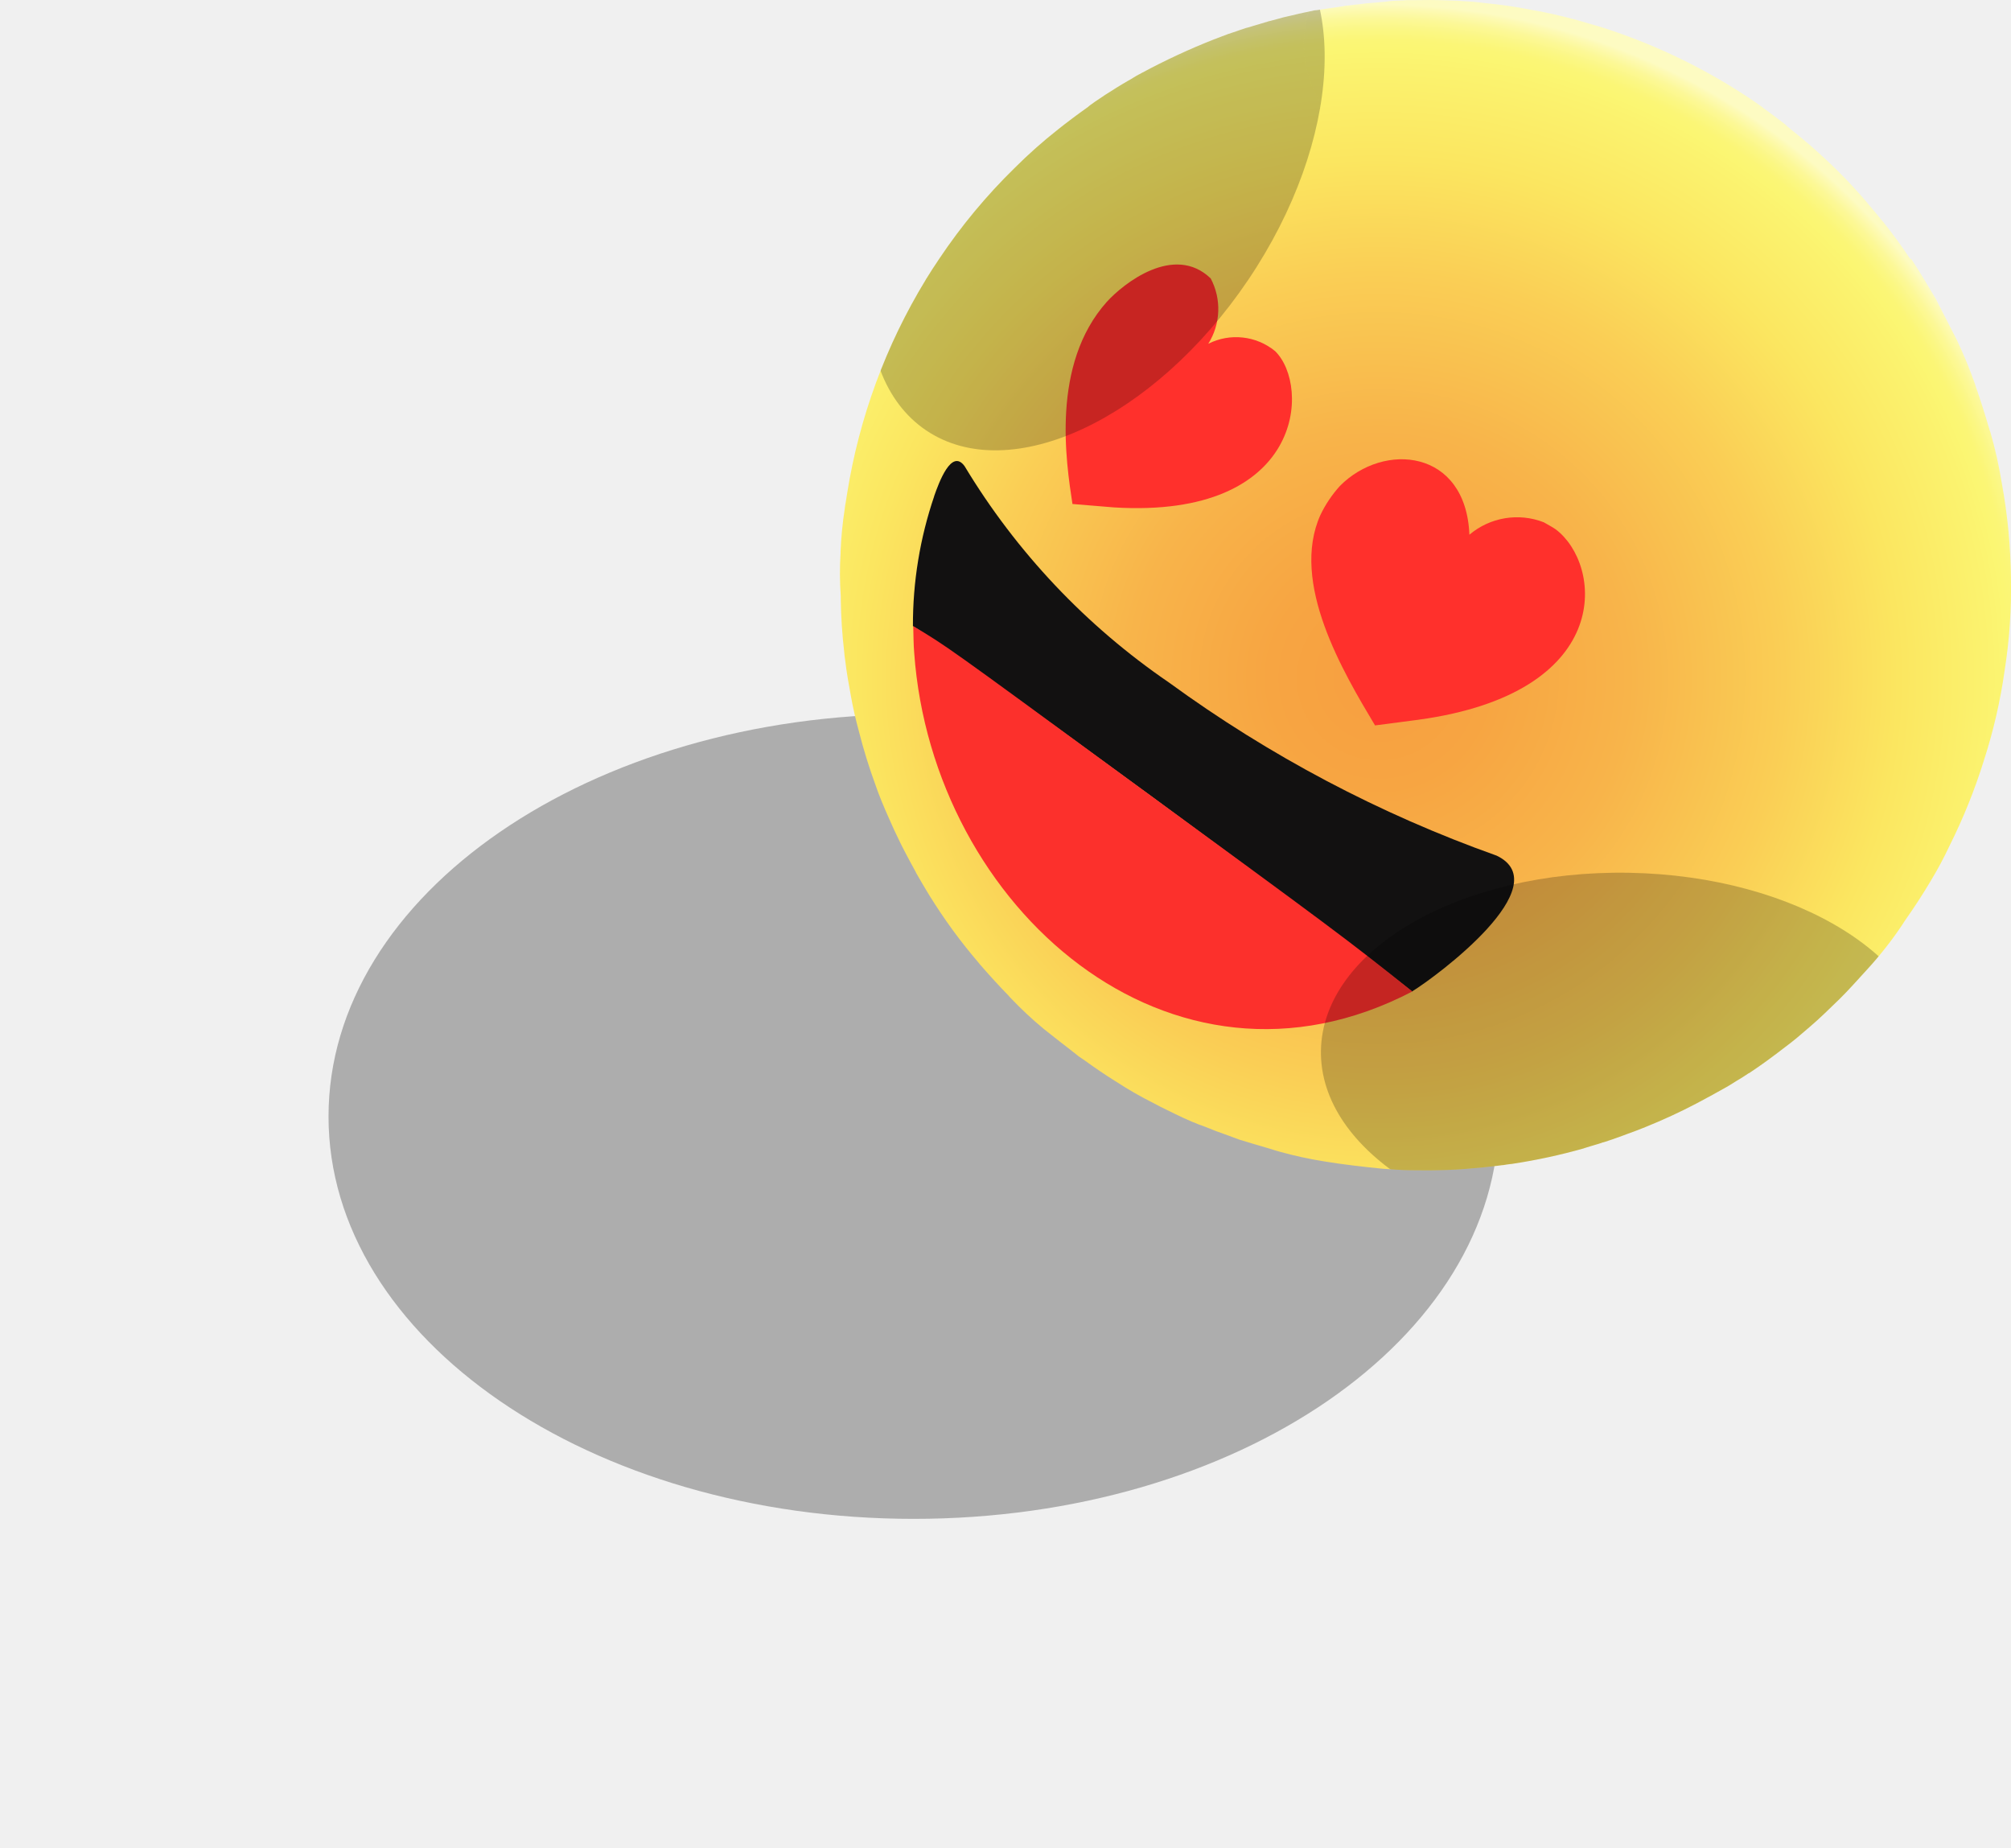
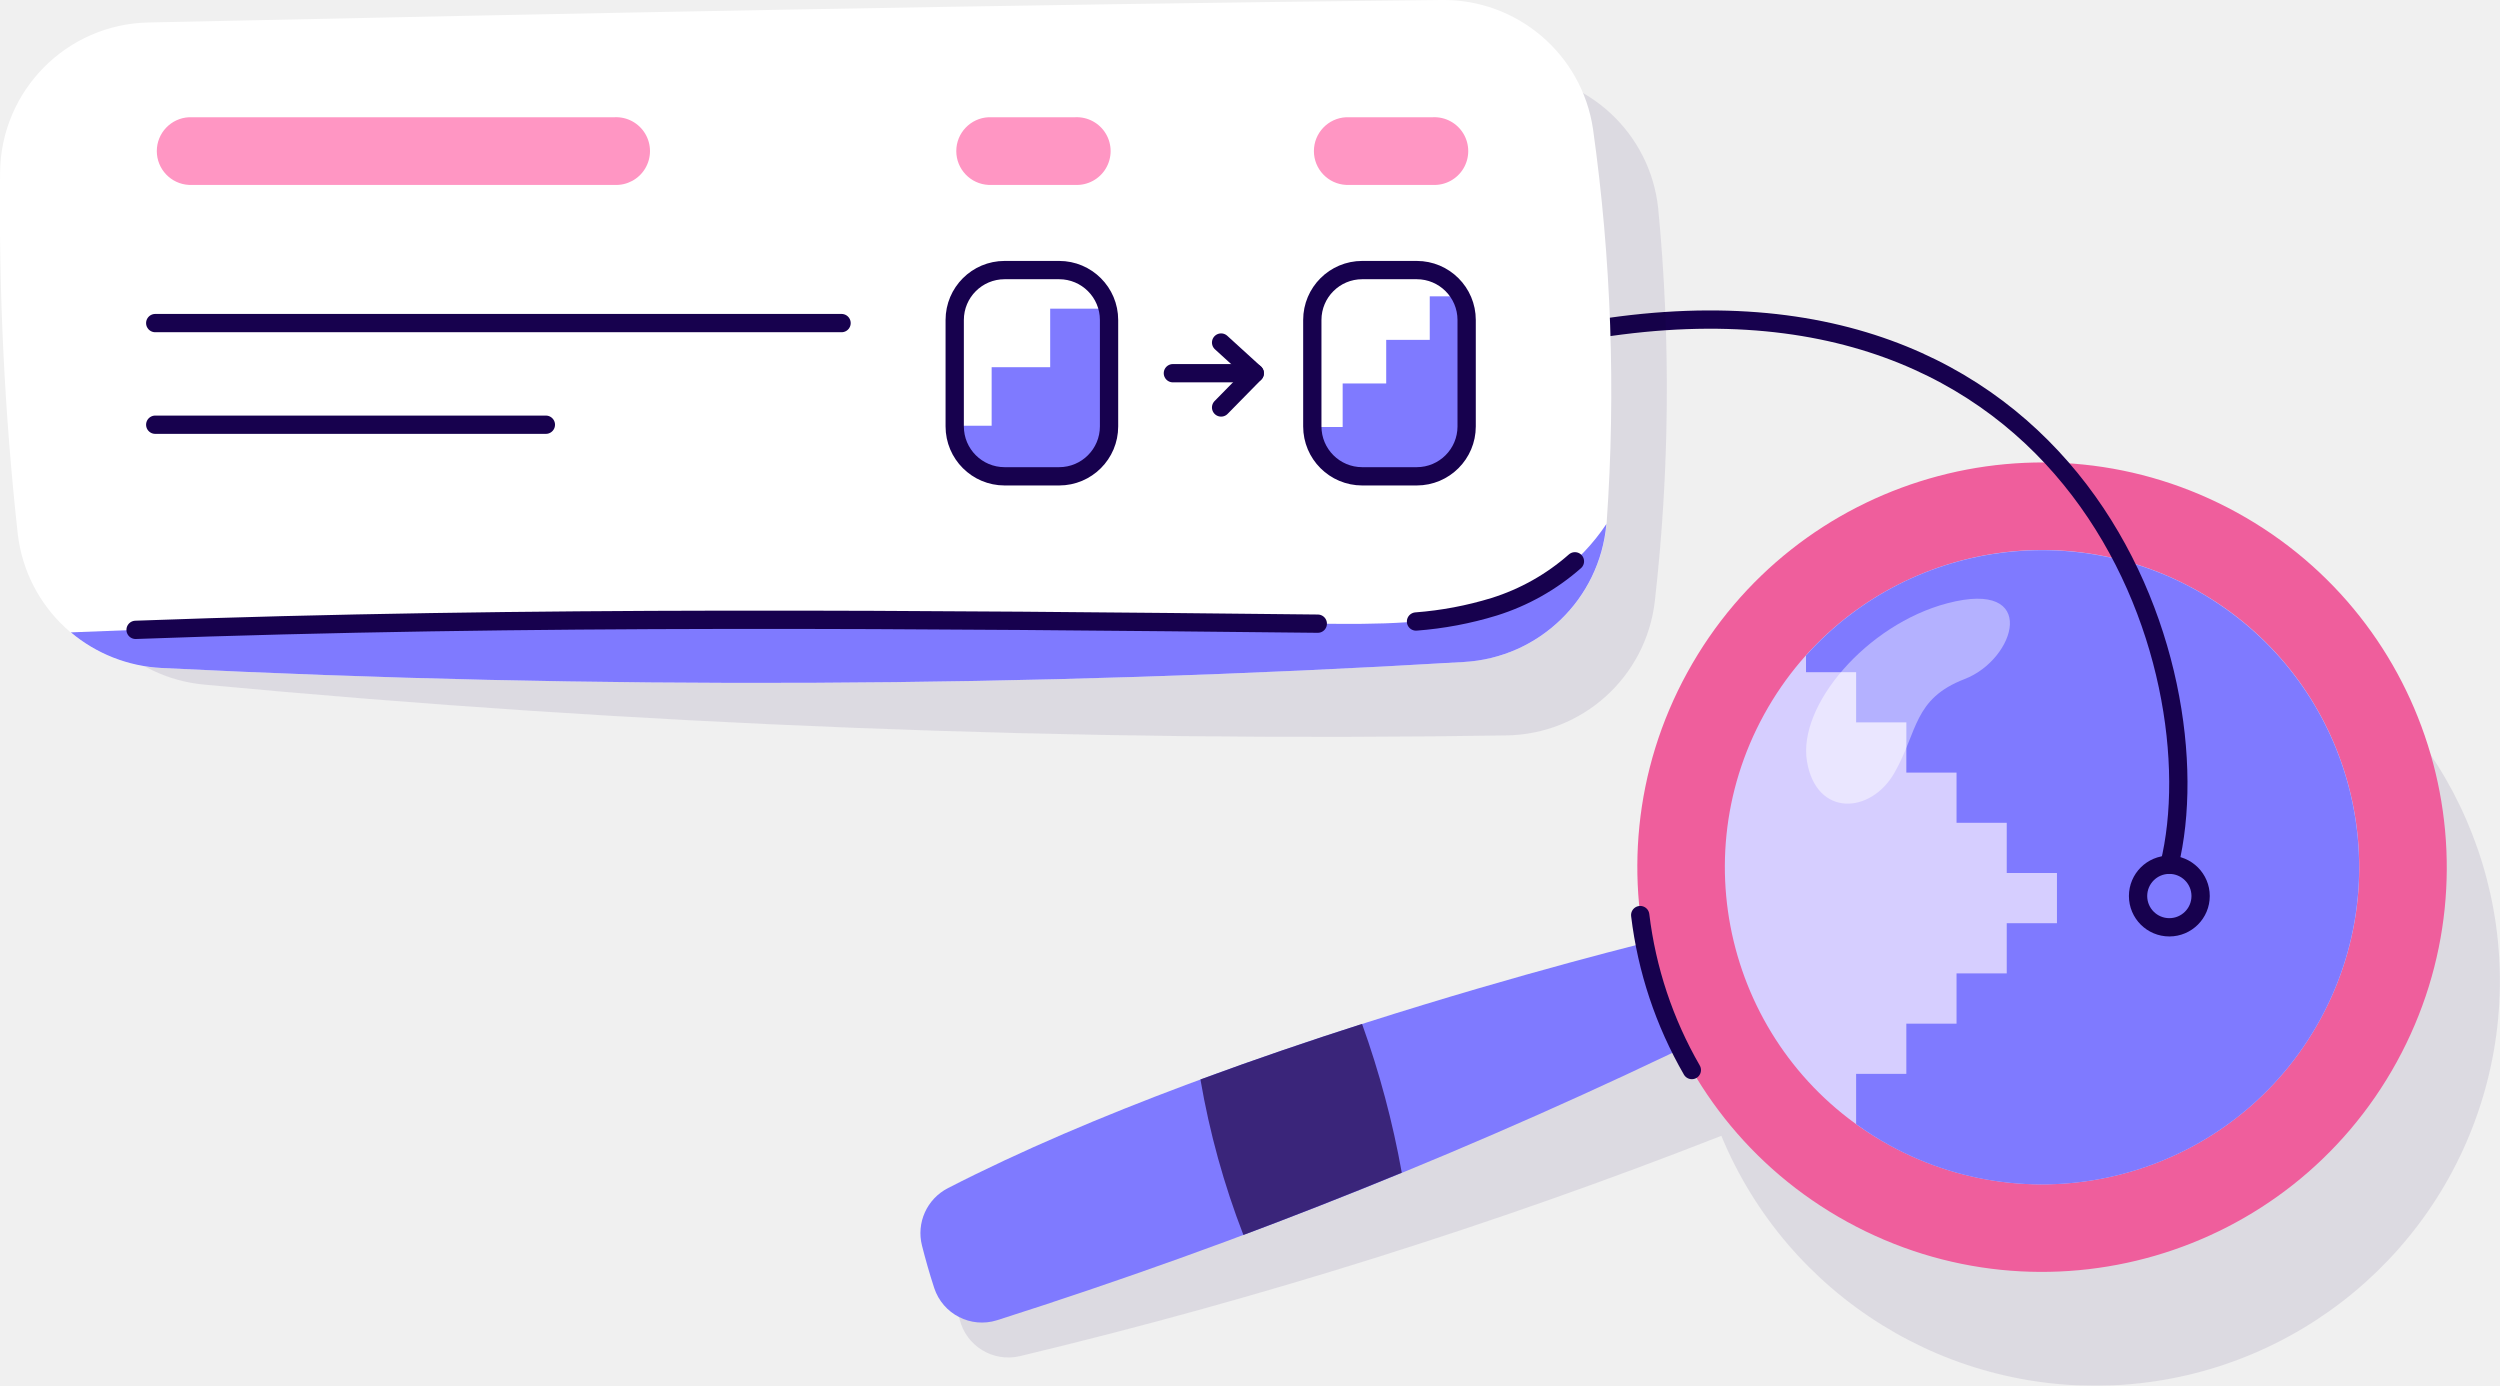
- <svg xmlns="http://www.w3.org/2000/svg" xmlns:xlink="http://www.w3.org/1999/xlink" width="82.478" height="75.758" viewBox="0 0 82.478 75.758">
+ <svg xmlns="http://www.w3.org/2000/svg" id="Grupo_1103866" data-name="Grupo 1103866" width="136.667" height="75.756" viewBox="0 0 136.667 75.756">
  <defs>
-     <radialGradient id="radial-gradient" cx="0.471" cy="0.58" r="0.575" gradientTransform="matrix(-0.999, -0.004, -0.004, 1, 0.933, 0.001)" gradientUnits="objectBoundingBox">
-       <stop offset="0" stop-color="#f79f40" />
-       <stop offset="0.163" stop-color="#f7a542" />
-       <stop offset="0.371" stop-color="#f8b44a" />
-       <stop offset="0.601" stop-color="#face55" />
-       <stop offset="0.771" stop-color="#fbe660" />
-       <stop offset="0.91" stop-color="#fbf36f" />
-       <stop offset="0.932" stop-color="#fbf672" />
-       <stop offset="0.947" stop-color="#fbf676" />
-       <stop offset="0.962" stop-color="#fbf783" />
-       <stop offset="0.978" stop-color="#fcf897" />
-       <stop offset="0.994" stop-color="#fdfab4" />
-       <stop offset="1" stop-color="#fdfbc2" />
-     </radialGradient>
    <clipPath id="clip-path">
-       <path id="Trazado_116496" data-name="Trazado 116496" d="M52.65,29.84v-.06c0-.11-.03-.77-.15-1.75-.01-.09-.02-.17-.03-.26-.02-.12-.04-.25-.06-.38a23.894,23.894,0,0,0-3.15-8.77c0-.01-.01-.01-.01-.02-.17-.29-.35-.57-.54-.85h0a23.353,23.353,0,0,0-3.06-3.74,20.449,20.449,0,0,0-1.77-1.6c-.39-.32-.78-.62-1.19-.91a.265.265,0,0,1-.06-.05l-.05-.04-.21-.15c-.26-.18-.55-.37-.86-.57h0c-.01-.01-.02-.01-.03-.02-.15-.09-.3-.19-.47-.28-.07-.04-.15-.09-.22-.13s-.12-.07-.19-.11a1.092,1.092,0,0,0-.15-.08,25.413,25.413,0,0,0-2.93-1.4c-.26-.11-.47-.18-.58-.23l-.18-.07-.18-.07c-.01,0-.02-.01-.03-.01l-.04-.01-.3-.1-.04-.01c-.01,0-.03-.01-.04-.01l-.2-.07a2.759,2.759,0,0,0-.27-.08l-.23-.07c-.04-.01-.09-.03-.13-.04-.01,0-.03-.01-.04-.01s-.03-.01-.05-.01a.636.636,0,0,1-.07-.02l-.26-.07-.22-.06c-.07-.02-.14-.03-.21-.05h-.01l-.13-.03-.25-.06-.18-.04a2.049,2.049,0,0,0-.24-.05c-.01,0-.03-.01-.04-.01-.06-.01-.12-.03-.18-.04l-.11-.02-.13-.03h-.02l-.04-.01c-.02,0-.05-.01-.07-.01a1.766,1.766,0,0,1-.2-.04.6.6,0,0,0-.12-.02h0a2.068,2.068,0,0,1-.22-.04l-.19-.03c-.03-.01-.07-.01-.11-.02a.985.985,0,0,0-.17-.02,1,1,0,0,0-.16-.02l-.27-.03-.25-.03c-.03,0-.05-.01-.08-.01h-.02a1.641,1.641,0,0,0-.23-.02l-.34-.03c-.08-.01-.16-.01-.23-.02-.09-.01-.17-.01-.26-.02s-.18-.01-.27-.02A.97.97,0,0,1,29.76,7h-.37c-.48-.01-.96-.01-1.45,0-.11,0-.21,0-.31.01s-.22.01-.32.02c-.07,0-.13.01-.19.01-.16.01-.31.02-.46.04-.05,0-.11.01-.16.01-.22.02-.43.04-.64.07-.1.01-.2.02-.3.04h-.01c-.02,0-.04.01-.06.01q-.24.03-.45.06c-.11.02-.23.04-.34.05-.26.04-.47.08-.61.11-.7.14-1.38.3-2.06.5-.41.11-.77.22-1.21.38a24.021,24.021,0,0,0-5.31,2.61h0c-.17.11-.33.22-.49.33a.265.265,0,0,0-.06.05c-.28.2-.56.4-.84.61a.423.423,0,0,1-.07.05l-.02.02-.02.02c-.01.01-.02.02-.03.02s-.02.01-.03.02c-.08.06-.15.12-.23.18-.15.12-.3.24-.44.36-.08.07-.16.13-.24.2-.16.14-.32.27-.46.4l-.02.02-.02.02c-.03.03-.07.06-.1.09-.75.69-1.21,1.19-1.24,1.22-.23.25-.46.51-.69.77-.16.19-.33.38-.5.59-.01.01-.02.03-.04.04l-.03.03c-.34.42-.69.89-1.08,1.46l-.01.01-.01.01c-.01.01-.01.02-.02.02-.18.26-.36.55-.54.86-.16.26-.32.52-.46.75l-.46.88c-.15.29-.29.56-.42.82a16.758,16.758,0,0,0-.76,1.82h0v.01c-.22.6-.42,1.23-.6,1.84l-.01.02a.037.037,0,0,1-.01.03,17.968,17.968,0,0,0-.5,2.13,23.506,23.506,0,0,0-.17,7.66,22.794,22.794,0,0,0,.82,3.68,23.944,23.944,0,0,0,1.38,3.51,15.311,15.311,0,0,0,.75,1.42c.32.56.68,1.11,1.06,1.66.04.07.09.13.13.2a16,16,0,0,0,1.39,1.8c.34.37.78.88,1.14,1.24s.83.82,1.22,1.15h0c.42.37.6.53.99.83q.72.585,1.47,1.08h.01c.16.11.32.22.49.32.19.12.38.24.55.34.09.05.22.13.36.21a.573.573,0,0,1,.07.04c.15.09.33.18.52.29.04.02.09.05.13.07a22.789,22.789,0,0,0,2.12,1c.18.07.42.17.7.28l.24.09.42.15.3.1.11.03c.01,0,.01,0,.02.01l.16.05a2.759,2.759,0,0,0,.27.08l.26.08c.01,0,.02,0,.02.01a22.1,22.1,0,0,0,2.96.66l.09.01c.08.01.17.03.27.04h.03l.23.03.53.06c.24.03.56.05.79.07s.49.03.74.04h.02c.13.01.25.01.37.01.33.01.77,0,1.1.01s.79-.03,1.13-.05c.72-.06,1.68-.17,2.39-.28a18.747,18.747,0,0,0,1.84-.38c.14-.04.28-.08.43-.12.43-.12.87-.25,1.24-.36l.43-.16c.35-.12.69-.25,1.03-.38l.17-.06c.4-.15.89-.38,1.32-.59.19-.09.37-.18.55-.28a15.71,15.71,0,0,0,1.56-.88c.02-.01.03-.02.05-.03.41-.26.82-.52,1.22-.81.09-.06.18-.12.26-.17l.44-.34c.12-.09.23-.18.35-.27l.66-.52a14.289,14.289,0,0,0,1.37-1.26l.03-.03.07-.07c.35-.35.74-.77,1.2-1.29a.138.138,0,0,0,.03-.04h0a20.958,20.958,0,0,0,2.02-2.71c.01-.01.01-.02.02-.03.19-.3.38-.61.57-.95v-.01h0c.08-.14.16-.29.24-.44.11-.2.22-.41.31-.59l.09-.18c.16-.32.31-.65.47-.99.21-.47.41-.94.56-1.36h0c.26-.7.5-1.44.71-2.23.13-.48.25-.96.33-1.41.1-.48.18-.98.25-1.5.02-.12.03-.23.05-.34.08-.69.14-1.41.16-2.14v-.13C52.68,31.04,52.68,30.45,52.65,29.84Z" transform="translate(-4.654 -6.992)" />
+       <rect id="Rectángulo_402528" data-name="Rectángulo 402528" width="136.667" height="75.755" fill="none" />
    </clipPath>
-     <linearGradient id="linear-gradient" x1="-0.166" y1="-323.933" x2="-1.166" y2="-323.933" gradientUnits="objectBoundingBox">
-       <stop offset="0" stop-color="#19b79c" />
-       <stop offset="0.405" stop-color="#1dbb9e" />
-       <stop offset="0.825" stop-color="#2ac8a3" />
-       <stop offset="0.997" stop-color="#31cfa6" />
-     </linearGradient>
-     <linearGradient id="linear-gradient-2" x1="-2.106" y1="-363.238" x2="-3.08" y2="-363.238" xlink:href="#linear-gradient" />
    <clipPath id="clip-path-2">
-       <path id="Trazado_116504" data-name="Trazado 116504" d="M4.652,29.65v-.06a15.757,15.757,0,0,1,.17-1.74,2.335,2.335,0,0,1,.04-.26c.02-.12.04-.25.06-.38a24.088,24.088,0,0,1,3.22-8.75c0-.01.01-.01.01-.02.18-.29.36-.57.55-.85h0a23.39,23.39,0,0,1,3.09-3.72,20.134,20.134,0,0,1,1.78-1.58q.585-.465,1.2-.9a.265.265,0,0,0,.06-.05l.05-.04.21-.15c.26-.18.55-.37.86-.56h0c.01-.01.02-.01.03-.02.15-.09.31-.19.47-.28a2.53,2.53,0,0,0,.22-.13c.06-.04.12-.07.19-.11.05-.03.1-.05.15-.08a27.308,27.308,0,0,1,2.95-1.37c.26-.1.47-.18.58-.22l.18-.06.18-.06c.01,0,.02-.01.03-.01l.05-.02.3-.1.04-.01c.01,0,.03-.01.04-.01l.2-.06c.08-.02.19-.06.27-.08l.23-.07a.647.647,0,0,0,.13-.04c.01,0,.03-.01.04-.01s.03-.01.05-.01a.637.637,0,0,0,.07-.02l.26-.07.22-.06c.07-.02.14-.03.21-.05h.01l.13-.03c.08-.02.18-.04.25-.06l.18-.04c.08-.02.16-.03.24-.05.01,0,.03-.01.04-.01a1.163,1.163,0,0,0,.18-.04l.11-.01.13-.02h.02l.04-.01c.02,0,.05-.01.07-.01l.2-.03c.04-.01.09-.01.13-.02h0l.22-.03.19-.03a.516.516,0,0,0,.11-.02.985.985,0,0,1,.17-.02c.06-.01.11-.01.16-.02l.27-.03.25-.03c.03,0,.05-.01.08-.01h.02c.07-.01.15-.01.23-.02l.34-.03c.08-.01.16-.01.23-.02a1.569,1.569,0,0,1,.24-.03,2.437,2.437,0,0,1,.27-.01.86.86,0,0,1,.16-.01l.15-.01h.24c.49-.01.97-.01,1.45.01.11,0,.21.01.31.01s.22.01.32.02c.07,0,.13.01.19.01.16.01.31.02.46.04.05.01.11.01.16.02.22.02.43.05.64.07.1.01.2.03.3.04h.01c.02,0,.04.01.06.01.16.02.31.05.45.07l.34.06c.26.05.47.09.6.11.69.14,1.38.31,2.06.52.41.11.76.23,1.21.39a24.178,24.178,0,0,1,5.28,2.65h0c.16.11.33.22.49.34a.265.265,0,0,1,.06.05c.28.2.56.41.83.62a.424.424,0,0,0,.07.05l.02.02.02.02.03.03c.01.01.02.01.02.02.08.06.15.12.22.18.15.12.3.24.44.36.08.07.16.14.24.2.16.14.31.28.46.41l.02.02.02.02c.03.03.07.06.1.09.75.69,1.2,1.2,1.23,1.23.23.25.46.51.68.78.16.19.32.38.49.59.01.01.02.03.04.04l.02.03c.33.42.69.89,1.07,1.47l.04.01.01.01c.01.01.01.02.02.02.17.26.36.56.54.86.16.26.31.53.45.75l.45.88c.15.29.29.56.42.82a18.431,18.431,0,0,1,.75,1.83h0v.01c.21.6.41,1.23.59,1.85l.01.02a.037.037,0,0,0,.01.03,17.59,17.59,0,0,1,.48,2.14,22.71,22.71,0,0,1,.37,3.87,21.465,21.465,0,0,1-.26,3.8,21.96,21.96,0,0,1-.85,3.68,23.286,23.286,0,0,1-1.41,3.5,15.244,15.244,0,0,1-.76,1.42c-.33.56-.69,1.11-1.07,1.65-.04.07-.09.13-.13.2a15.2,15.2,0,0,1-1.41,1.79c-.34.37-.79.88-1.15,1.23s-.84.82-1.22,1.14h0c-.43.37-.6.52-1,.82-.49.38-.98.74-1.48,1.07H41.9c-.16.11-.32.21-.49.31-.19.12-.38.24-.55.33-.09.05-.22.12-.36.2a.574.574,0,0,0-.07.04c-.15.08-.33.18-.52.28-.04.02-.09.05-.13.07a23.108,23.108,0,0,1-2.12.98c-.18.07-.42.17-.71.27l-.24.09-.42.15-.3.1-.11.03c-.01,0-.01,0-.02.01l-.16.05c-.08.02-.19.06-.27.08l-.26.08c-.01,0-.02,0-.02.01a23.962,23.962,0,0,1-2.96.64l-.09.01c-.08.01-.17.02-.27.04H31.8l-.23.03-.53.06c-.24.02-.56.05-.79.07s-.49.03-.74.04h-.02c-.13,0-.25.01-.37.01-.33.01-.77,0-1.1,0s-.79-.04-1.13-.06c-.72-.07-1.68-.18-2.39-.3a16.281,16.281,0,0,1-1.84-.4c-.14-.04-.28-.08-.43-.13-.43-.12-.87-.26-1.24-.37l-.43-.16c-.35-.12-.69-.25-1.03-.39l-.17-.06c-.4-.15-.88-.38-1.32-.6-.19-.09-.37-.18-.55-.28a15.612,15.612,0,0,1-1.55-.89.219.219,0,0,0-.05-.03c-.41-.26-.81-.53-1.21-.82-.09-.06-.17-.12-.25-.17L14,49.97c-.12-.09-.23-.18-.35-.27l-.66-.52a15.233,15.233,0,0,1-1.36-1.27l-.03-.03-.06-.07c-.34-.35-.74-.78-1.19-1.3a.138.138,0,0,1-.03-.04h0a21.889,21.889,0,0,1-2-2.73c-.01-.01-.01-.02-.02-.03-.18-.3-.37-.61-.56-.95v-.01h0c-.08-.14-.16-.29-.24-.44-.11-.21-.22-.41-.31-.59l-.09-.18c-.16-.32-.31-.65-.46-.99-.21-.47-.41-.95-.55-1.36h0a22.441,22.441,0,0,1-.69-2.23c-.13-.48-.24-.96-.32-1.41-.09-.49-.18-.98-.24-1.5-.02-.12-.03-.23-.04-.34a21.166,21.166,0,0,1-.14-2.14v-.13A13.347,13.347,0,0,1,4.652,29.65Z" transform="translate(-4.627 -6.983)" fill="url(#radial-gradient)" />
+       <rect id="Rectángulo_402527" data-name="Rectángulo 402527" width="136.667" height="75.756" fill="none" />
+     </clipPath>
+     <clipPath id="clip-path-3">
+       <rect id="Rectángulo_402522" data-name="Rectángulo 402522" width="84.75" height="44.248" fill="none" />
+     </clipPath>
+     <clipPath id="clip-path-4">
+       <rect id="Rectángulo_402523" data-name="Rectángulo 402523" width="11.141" height="11.202" fill="none" />
+     </clipPath>
+     <clipPath id="clip-path-5">
+       <rect id="Rectángulo_402524" data-name="Rectángulo 402524" width="87.819" height="38.144" fill="none" />
    </clipPath>
  </defs>
-   <g id="Grupo_157926" data-name="Grupo 157926" transform="translate(13.474)">
-     <ellipse id="Elipse_4737" data-name="Elipse 4737" cx="24" cy="16.5" rx="24" ry="16.5" transform="translate(0 29.284)" fill="#0b0b0b" opacity="0.292" style="mix-blend-mode: multiply;isolation: isolate" />
-     <path id="Trazado_116493" data-name="Trazado 116493" d="M4.652,29.65v-.06a15.757,15.757,0,0,1,.17-1.74,2.335,2.335,0,0,1,.04-.26c.02-.12.04-.25.06-.38a24.088,24.088,0,0,1,3.22-8.75c0-.01.01-.01.01-.02.18-.29.36-.57.55-.85h0a23.39,23.39,0,0,1,3.09-3.72,20.134,20.134,0,0,1,1.78-1.58q.585-.465,1.2-.9a.265.265,0,0,0,.06-.05l.05-.04.21-.15c.26-.18.55-.37.86-.56h0c.01-.01.02-.01.03-.02.15-.09.31-.19.47-.28a2.53,2.53,0,0,0,.22-.13c.06-.04.12-.07.19-.11.05-.03.1-.05.15-.08a27.308,27.308,0,0,1,2.95-1.37c.26-.1.47-.18.58-.22l.18-.06.18-.06c.01,0,.02-.01.03-.01l.05-.02.3-.1.04-.01c.01,0,.03-.01.04-.01l.2-.06c.08-.02.19-.06.27-.08l.23-.07a.647.647,0,0,0,.13-.04c.01,0,.03-.01.04-.01s.03-.01.05-.01a.637.637,0,0,0,.07-.02l.26-.07.22-.06c.07-.02.14-.03.21-.05h.01l.13-.03c.08-.02.18-.04.25-.06l.18-.04c.08-.02.16-.03.24-.05.01,0,.03-.01.04-.01a1.163,1.163,0,0,0,.18-.04l.11-.01.13-.02h.02l.04-.01c.02,0,.05-.01.07-.01l.2-.03c.04-.01.09-.01.13-.02h0l.22-.03.19-.03a.516.516,0,0,0,.11-.02.985.985,0,0,1,.17-.02c.06-.01.11-.01.16-.02l.27-.03.25-.03c.03,0,.05-.01.08-.01h.02c.07-.01.15-.01.23-.02l.34-.03c.08-.01.16-.01.23-.02a1.569,1.569,0,0,1,.24-.03,2.437,2.437,0,0,1,.27-.01.86.86,0,0,1,.16-.01l.15-.01h.24c.49-.01.97-.01,1.45.01.11,0,.21.01.31.01s.22.01.32.02c.07,0,.13.01.19.01.16.01.31.02.46.04.05.01.11.01.16.02.22.02.43.05.64.07.1.01.2.03.3.04h.01c.02,0,.04.01.06.01.16.02.31.05.45.07l.34.06c.26.05.47.09.6.11.69.14,1.38.31,2.06.52.41.11.76.23,1.21.39a24.178,24.178,0,0,1,5.28,2.65h0c.16.11.33.22.49.34a.265.265,0,0,1,.06.05c.28.2.56.41.83.62a.424.424,0,0,0,.07.05l.02.02.02.02.03.03c.01.01.02.01.02.02.08.06.15.12.22.18.15.12.3.24.44.36.08.07.16.14.24.2.16.14.31.28.46.41l.02.02.02.02c.03.03.07.06.1.09.75.69,1.2,1.2,1.23,1.23.23.25.46.51.68.78.16.19.32.38.49.59.01.01.02.03.04.04l.02.03c.33.42.69.89,1.07,1.47l.04.01.01.01c.01.01.01.02.02.02.17.26.36.56.54.86.16.26.31.53.45.75l.45.88c.15.29.29.56.42.82a18.431,18.431,0,0,1,.75,1.83h0v.01c.21.6.41,1.23.59,1.85l.01.02a.037.037,0,0,0,.01.03,17.59,17.59,0,0,1,.48,2.14,22.71,22.71,0,0,1,.37,3.87,21.465,21.465,0,0,1-.26,3.8,21.96,21.96,0,0,1-.85,3.68,23.286,23.286,0,0,1-1.41,3.5,15.244,15.244,0,0,1-.76,1.42c-.33.56-.69,1.11-1.07,1.65-.04.07-.09.13-.13.2a15.2,15.2,0,0,1-1.41,1.79c-.34.37-.79.88-1.15,1.23s-.84.82-1.22,1.14h0c-.43.37-.6.52-1,.82-.49.38-.98.74-1.48,1.07H41.9c-.16.11-.32.21-.49.31-.19.12-.38.24-.55.33-.09.05-.22.12-.36.2a.574.574,0,0,0-.07.04c-.15.08-.33.18-.52.28-.04.02-.09.05-.13.07a23.108,23.108,0,0,1-2.12.98c-.18.07-.42.17-.71.27l-.24.09-.42.15-.3.1-.11.03c-.01,0-.01,0-.02.01l-.16.05c-.08.02-.19.06-.27.08l-.26.08c-.01,0-.02,0-.02.01a23.962,23.962,0,0,1-2.96.64l-.09.01c-.08.01-.17.02-.27.04H31.8l-.23.03-.53.06c-.24.02-.56.05-.79.07s-.49.03-.74.04h-.02c-.13,0-.25.01-.37.01-.33.01-.77,0-1.1,0s-.79-.04-1.13-.06c-.72-.07-1.68-.18-2.39-.3a16.281,16.281,0,0,1-1.84-.4c-.14-.04-.28-.08-.43-.13-.43-.12-.87-.26-1.24-.37l-.43-.16c-.35-.12-.69-.25-1.03-.39l-.17-.06c-.4-.15-.88-.38-1.32-.6-.19-.09-.37-.18-.55-.28a15.612,15.612,0,0,1-1.55-.89.219.219,0,0,0-.05-.03c-.41-.26-.81-.53-1.21-.82-.09-.06-.17-.12-.25-.17L14,49.97c-.12-.09-.23-.18-.35-.27l-.66-.52a15.233,15.233,0,0,1-1.36-1.27l-.03-.03-.06-.07c-.34-.35-.74-.78-1.19-1.3a.138.138,0,0,1-.03-.04h0a21.889,21.889,0,0,1-2-2.73c-.01-.01-.01-.02-.02-.03-.18-.3-.37-.61-.56-.95v-.01h0c-.08-.14-.16-.29-.24-.44-.11-.21-.22-.41-.31-.59l-.09-.18c-.16-.32-.31-.65-.46-.99-.21-.47-.41-.95-.55-1.36h0a22.441,22.441,0,0,1-.69-2.23c-.13-.48-.24-.96-.32-1.41-.09-.49-.18-.98-.24-1.5-.02-.12-.03-.23-.04-.34a21.166,21.166,0,0,1-.14-2.14v-.13A13.347,13.347,0,0,1,4.652,29.65Z" transform="translate(16.349 -6.983)" fill="url(#radial-gradient)" />
-     <g id="Grupo_86225" data-name="Grupo 86225" transform="translate(20.955 0.009)" clip-path="url(#clip-path)">
-       <path id="Trazado_116494" data-name="Trazado 116494" d="M50.67,21.64a4.37,4.37,0,0,1,.18-.46C50.8,21.33,50.74,21.48,50.67,21.64Z" transform="translate(-48.844 -6.992)" fill="url(#linear-gradient)" />
-       <path id="Trazado_116495" data-name="Trazado 116495" d="M4.7,34.92c.03-.14.05-.28.08-.41C4.75,34.65,4.73,34.79,4.7,34.92Z" transform="translate(43.196 -6.992)" fill="url(#linear-gradient-2)" />
-     </g>
-     <path id="Trazado_116497" data-name="Trazado 116497" d="M25.873,27.33A16.375,16.375,0,0,0,25,32.66c2.26,1.39,16.97,12.2,20.47,14.98,1.03-.63,6.02-4.35,3.47-5.57a52.925,52.925,0,0,1-13.44-7.1,28.664,28.664,0,0,1-8.38-8.87c-.54-.75-1.06.69-1.25,1.23" transform="translate(-1.032 -6.983)" fill="#121111" />
-     <path id="Trazado_116499" data-name="Trazado 116499" d="M29.22,33.76c.75,10.43,10.52,19.05,20.43,13.88-2.65-2.12-3.33-2.62-11.66-8.71-7.45-5.46-7.45-5.46-8.81-6.27.01.33.01.77.04,1.1" transform="translate(-5.199 -6.983)" fill="#fc302c" />
-     <g id="Grupo_86231" data-name="Grupo 86231" transform="translate(40.307 18.833)">
-       <path id="Trazado_116501" data-name="Trazado 116501" d="M22.473,28.1c-1.25,2.78.93,6.44,2.24,8.63.65-.09,1.52-.19,2.17-.29,7.67-1.22,7.14-6.32,5.24-7.75-.14-.1-.34-.2-.49-.29a3.024,3.024,0,0,0-3.05.51c-.14-3.51-3.51-3.82-5.31-2a4.969,4.969,0,0,0-.8,1.19" transform="translate(-22.099 -25.816)" fill="#ff302c" />
-     </g>
-     <g id="Grupo_86232" data-name="Grupo 86232" transform="translate(30.232 10.846)">
-       <path id="Trazado_116503" data-name="Trazado 116503" d="M35.806,19.36c-2.3,2.57-1.67,6.58-1.41,8.29.51.04,1.19.1,1.7.14,7.78.48,8.08-4.98,6.61-6.41a2.529,2.529,0,0,0-2.74-.3,2.679,2.679,0,0,0,.1-2.68c-1.5-1.44-3.58.21-4.26.96" transform="translate(-34.117 -17.829)" fill="#ff302c" />
-     </g>
-     <g id="Enmascarar_grupo_59" data-name="Enmascarar grupo 59" transform="translate(20.976 0)" clip-path="url(#clip-path-2)">
-       <g id="Grupo_86233" data-name="Grupo 86233" transform="translate(-2.683 -7.272)" opacity="0.561" style="mix-blend-mode: multiply;isolation: isolate">
-         <g id="Grupo_86230" data-name="Grupo 86230" transform="translate(0)">
-           <ellipse id="Elipse_4734" data-name="Elipse 4734" cx="12.5" cy="7.5" rx="12.5" ry="7.5" transform="translate(21.707 1.557)" fill="#fff" opacity="0.743" />
-           <ellipse id="Elipse_4735" data-name="Elipse 4735" cx="12.5" cy="7.5" rx="12.5" ry="7.5" transform="translate(26.415 8.388) rotate(124)" opacity="0.387" />
-           <ellipse id="Elipse_4736" data-name="Elipse 4736" cx="12.5" cy="7.5" rx="12.5" ry="7.5" transform="matrix(-1, -0.017, 0.017, -1, 47.282, 58.274)" opacity="0.387" />
+   <g id="Grupo_1101659" data-name="Grupo 1101659" clip-path="url(#clip-path)">
+     <g id="Grupo_1101658" data-name="Grupo 1101658" transform="translate(0 0)">
+       <g id="Grupo_1101657" data-name="Grupo 1101657" clip-path="url(#clip-path-2)">
+         <g id="Grupo_1101650" data-name="Grupo 1101650" transform="translate(51.917 31.507)" opacity="0.09" style="mix-blend-mode: multiply;isolation: isolate">
+           <g id="Grupo_1101649" data-name="Grupo 1101649">
+             <g id="Grupo_1101648" data-name="Grupo 1101648" clip-path="url(#clip-path-3)">
+               <path id="Trazado_874456" data-name="Trazado 874456" d="M140.485,43.51A22.122,22.122,0,0,0,106.467,64.6c-6.088,1.073-25.217,4.731-38.963,10.574a2.763,2.763,0,0,0-1.644,3.031c.127.707.291,1.527.5,2.362a2.747,2.747,0,0,0,3.294,2.005A290.408,290.408,0,0,0,108,70.527a22.121,22.121,0,1,0,32.48-27.017" transform="translate(-65.817 -39.942)" fill="#17014e" />
+             </g>
+           </g>
        </g>
+         <path id="Trazado_874457" data-name="Trazado 874457" d="M105.3,64.745S81.278,70.4,65.291,78.625a2.763,2.763,0,0,0-1.417,3.144c.178.7.4,1.5.669,2.32a2.746,2.746,0,0,0,3.432,1.757A290.581,290.581,0,0,0,107.152,70.14Z" transform="translate(-13.471 -13.673)" fill="#7f7aff" />
+         <path id="Trazado_874458" data-name="Trazado 874458" d="M85.54,82.5c2.65-.995,5.556-2.129,8.66-3.405a50.162,50.162,0,0,0-2.172-8.133c-2.833.907-5.826,1.925-8.835,3.036a44.291,44.291,0,0,0,2.348,8.5" transform="translate(-17.569 -14.987)" fill="#3a257a" />
+         <path id="Trazado_874459" data-name="Trazado 874459" d="M154.987,64.821a22.121,22.121,0,1,0-30.038,8.743,22.122,22.122,0,0,0,30.038-8.743" transform="translate(-23.964 -6.768)" fill="#ef5e9c" />
+         <path id="Trazado_874460" data-name="Trazado 874460" d="M152.074,63.8a17.337,17.337,0,1,0-23.541,6.852A17.337,17.337,0,0,0,152.074,63.8" transform="translate(-25.245 -8.049)" fill="#d6ceff" />
+         <path id="Trazado_874461" data-name="Trazado 874461" d="M113.671,63.418a22.248,22.248,0,0,0,2.823,8.471" transform="translate(-24.006 -13.393)" fill="none" stroke="#17014e" stroke-linecap="round" stroke-linejoin="round" stroke-width="1" />
+         <path id="Trazado_874462" data-name="Trazado 874462" d="M153.261,63.8a17.336,17.336,0,0,0-28.1-19.918v.913H127.9v2.744h2.745v2.745h2.745v2.745h2.744v2.745h2.745v2.745h-2.745v2.744h-2.744v2.745h-2.745v2.745H127.9V69.5a17.558,17.558,0,0,0,1.817,1.154A17.337,17.337,0,0,0,153.261,63.8" transform="translate(-26.432 -8.049)" fill="#7f7aff" />
+         <g id="Grupo_1101653" data-name="Grupo 1101653" transform="translate(98.735 32.73)" style="mix-blend-mode: soft-light;isolation: isolate">
+           <g id="Grupo_1101652" data-name="Grupo 1101652">
+             <g id="Grupo_1101651" data-name="Grupo 1101651" clip-path="url(#clip-path-4)">
+               <path id="Trazado_874463" data-name="Trazado 874463" d="M132.882,41.743c-4.4,1.161-8.179,5.582-7.665,8.643s3.5,2.881,4.784.617,1.029-4.038,3.833-5.119,4.115-5.479-.952-4.141" transform="translate(-125.17 -41.492)" fill="#fff" />
+             </g>
+           </g>
+         </g>
+         <circle id="Elipse_11512" data-name="Elipse 11512" cx="1.71" cy="1.71" r="1.71" transform="translate(116.881 47.273)" fill="none" stroke="#17014e" stroke-linecap="round" stroke-linejoin="round" stroke-width="1" />
+         <path id="Trazado_874464" data-name="Trazado 874464" d="M141.642,51.95c2.638-10.748-4.917-34.181-32.5-29.088" transform="translate(-23.051 -4.677)" fill="none" stroke="#17014e" stroke-linecap="round" stroke-linejoin="round" stroke-width="1" />
+         <g id="Grupo_1101656" data-name="Grupo 1101656" transform="translate(3.299 2.141)" opacity="0.09" style="mix-blend-mode: multiply;isolation: isolate">
+           <g id="Grupo_1101655" data-name="Grupo 1101655">
+             <g id="Grupo_1101654" data-name="Grupo 1101654" clip-path="url(#clip-path-5)">
+               <path id="Trazado_874465" data-name="Trazado 874465" d="M83.208,40.777A650.969,650.969,0,0,1,12.059,38a8.294,8.294,0,0,1-7.524-7.644,163.469,163.469,0,0,1-.1-19.813A8.279,8.279,0,0,1,12.9,2.715c23.086.513,46.29,1.053,70.651,1.854a8.265,8.265,0,0,1,7.982,7.409,102.909,102.909,0,0,1-.188,21.482,8.287,8.287,0,0,1-8.133,7.316" transform="translate(-4.182 -2.714)" fill="#17014e" />
+             </g>
+           </g>
+         </g>
+         <path id="Trazado_874466" data-name="Trazado 874466" d="M80.025,36.188a651.059,651.059,0,0,1-71.2.327A8.294,8.294,0,0,1,.973,29.208,163.7,163.7,0,0,1,.005,9.418,8.28,8.28,0,0,1,8.12,1.229C31.206.734,54.411.262,78.785,0a8.265,8.265,0,0,1,8.3,7.053,102.876,102.876,0,0,1,.749,21.471,8.286,8.286,0,0,1-7.806,7.663" transform="translate(0 0)" fill="#fff" />
+         <path id="Trazado_874467" data-name="Trazado 874467" d="M4.912,42.24A8.353,8.353,0,0,0,9.86,44.185a651.056,651.056,0,0,0,71.2-.327,8.287,8.287,0,0,0,7.793-7.542,11.177,11.177,0,0,1-6.135,4.523c-3.091.985-6.4.96-9.643.924-22.782-.243-45.562-.472-68.163.476" transform="translate(-1.037 -7.669)" fill="#7f7aff" />
+         <path id="Trazado_874468" data-name="Trazado 874468" d="M74.023,43.165c-21.594-.23-43.187-.448-64.627.338" transform="translate(-1.984 -9.071)" fill="none" stroke="#17014e" stroke-linecap="round" stroke-linejoin="round" stroke-width="1" />
+         <path id="Trazado_874469" data-name="Trazado 874469" d="M106.821,38.9a12.178,12.178,0,0,1-4.414,2.484,19.574,19.574,0,0,1-4.273.807" transform="translate(-20.725 -8.215)" fill="none" stroke="#17014e" stroke-linecap="round" stroke-linejoin="round" stroke-width="1" />
+         <path id="Trazado_874470" data-name="Trazado 874470" d="M35.867,11.823H12.61a1.852,1.852,0,0,1,0-3.7H35.867a1.852,1.852,0,1,1,0,3.7" transform="translate(-2.272 -1.714)" fill="#ff96c3" />
+         <path id="Trazado_874471" data-name="Trazado 874471" d="M72.749,11.823H68.016a1.852,1.852,0,0,1,0-3.7h4.733a1.852,1.852,0,1,1,0,3.7" transform="translate(-13.973 -1.714)" fill="#ff96c3" />
+         <path id="Trazado_874472" data-name="Trazado 874472" d="M97.532,11.823H92.8a1.852,1.852,0,0,1,0-3.7h4.733a1.852,1.852,0,1,1,0,3.7" transform="translate(-19.207 -1.714)" fill="#ff96c3" />
+         <line id="Línea_3829" data-name="Línea 3829" x2="37.519" transform="translate(8.486 17.662)" fill="none" stroke="#17014e" stroke-linecap="round" stroke-linejoin="round" stroke-width="1" />
+         <line id="Línea_3830" data-name="Línea 3830" x2="21.355" transform="translate(8.486 23.218)" fill="none" stroke="#17014e" stroke-linecap="round" stroke-linejoin="round" stroke-width="1" />
+         <line id="Línea_3831" data-name="Línea 3831" x2="4.476" transform="translate(64.118 20.402)" fill="none" stroke="#17014e" stroke-linecap="round" stroke-linejoin="round" stroke-width="1" />
+         <path id="Trazado_874473" data-name="Trazado 874473" d="M84.626,23.739l1.839,1.676-1.839,1.873" transform="translate(-17.872 -5.013)" fill="none" stroke="#17014e" stroke-linecap="round" stroke-linejoin="round" stroke-width="1" />
+         <path id="Trazado_874474" data-name="Trazado 874474" d="M74.583,21.355h-3.2v3.2h-3.2v3.2H66.164v.617a2.153,2.153,0,0,0,2.153,2.153h4.132A2.153,2.153,0,0,0,74.6,28.367V21.4c0-.062-.013-.121-.018-.182Z" transform="translate(-13.973 -4.48)" fill="#7f7aff" />
+         <rect id="Rectángulo_402525" data-name="Rectángulo 402525" width="8.437" height="11.275" rx="2.729" transform="translate(52.191 14.764)" fill="none" stroke="#17014e" stroke-linecap="round" stroke-linejoin="round" stroke-width="1" />
+         <path id="Trazado_874475" data-name="Trazado 874475" d="M99.384,21.254a2.144,2.144,0,0,0-.132-.717H97.367v2.381H94.986V25.3H92.606v2.38H90.947v.546A2.153,2.153,0,0,0,93.1,30.377h4.132a2.153,2.153,0,0,0,2.153-2.153Z" transform="translate(-19.207 -4.337)" fill="#7f7aff" />
+         <rect id="Rectángulo_402526" data-name="Rectángulo 402526" width="8.437" height="11.275" rx="2.729" transform="translate(71.74 14.764)" fill="none" stroke="#17014e" stroke-linecap="round" stroke-linejoin="round" stroke-width="1" />
      </g>
    </g>
  </g>
</svg>
